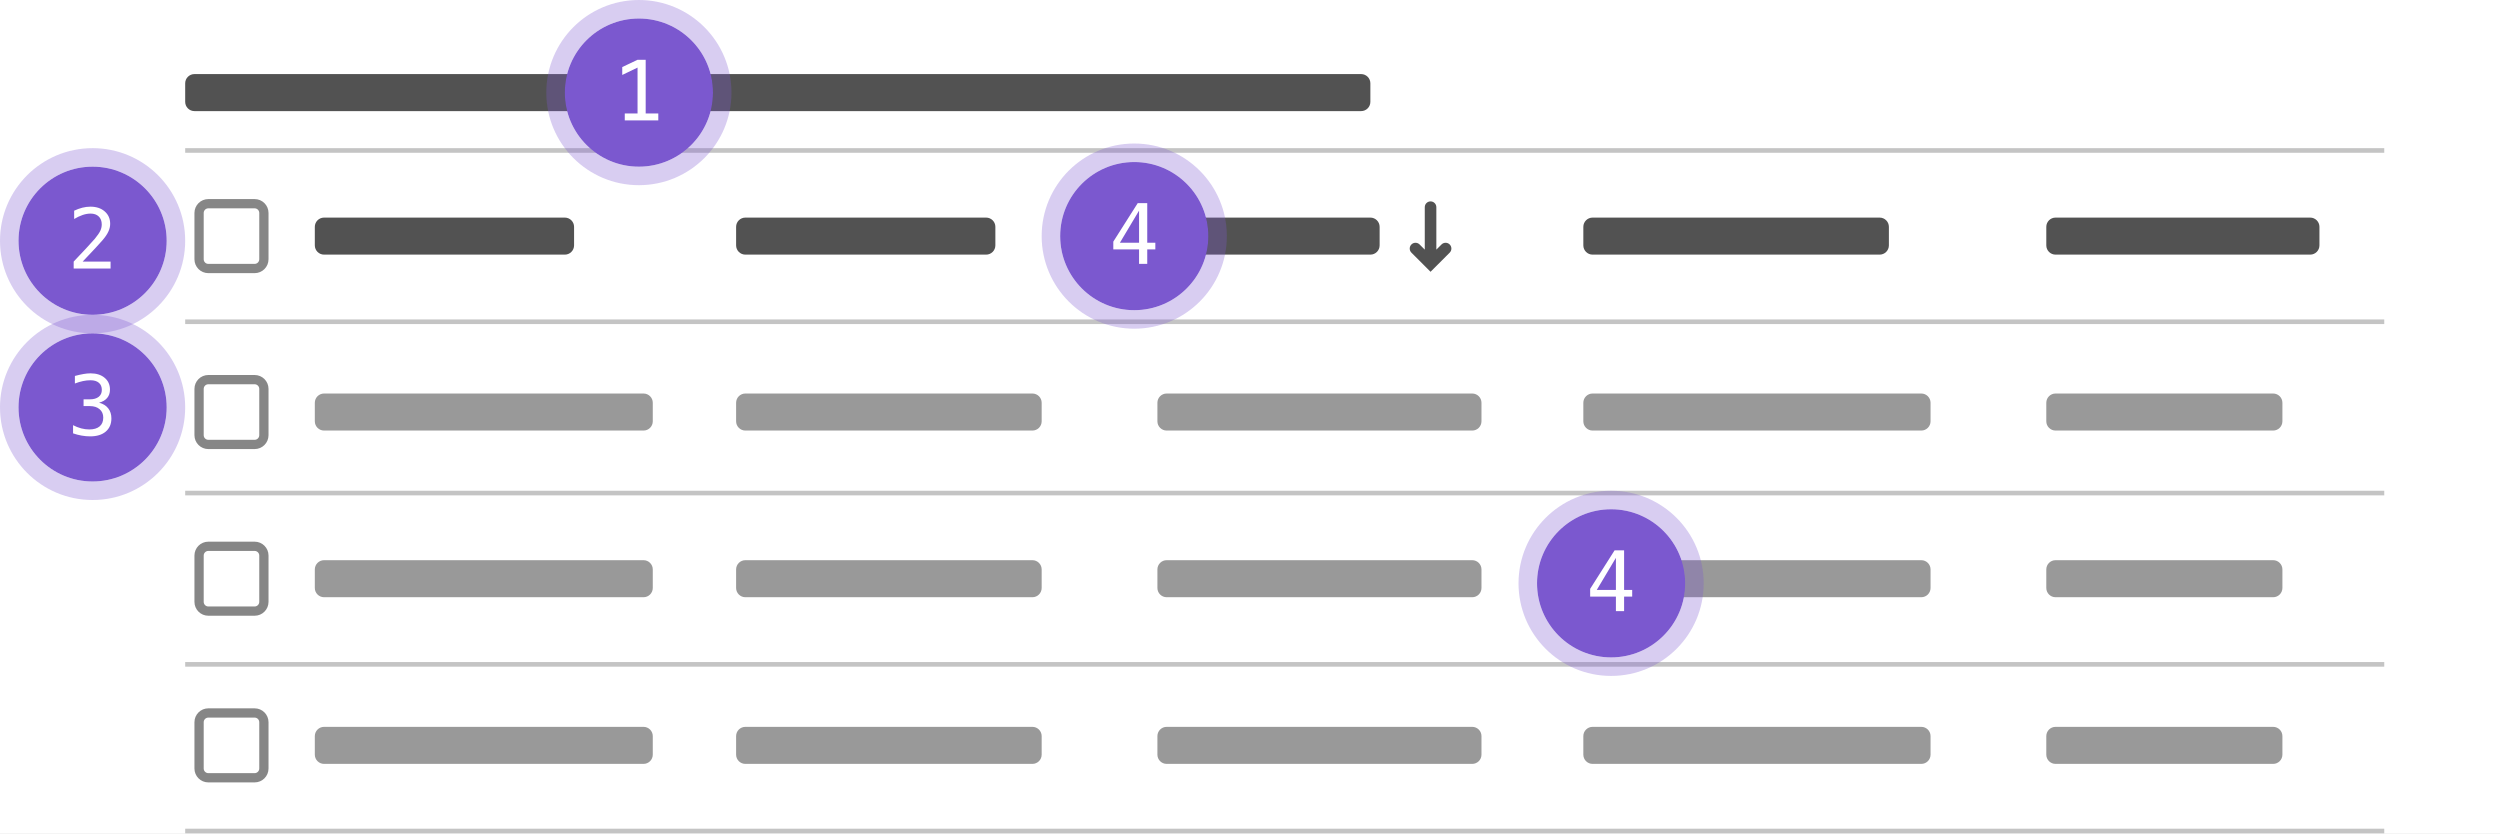
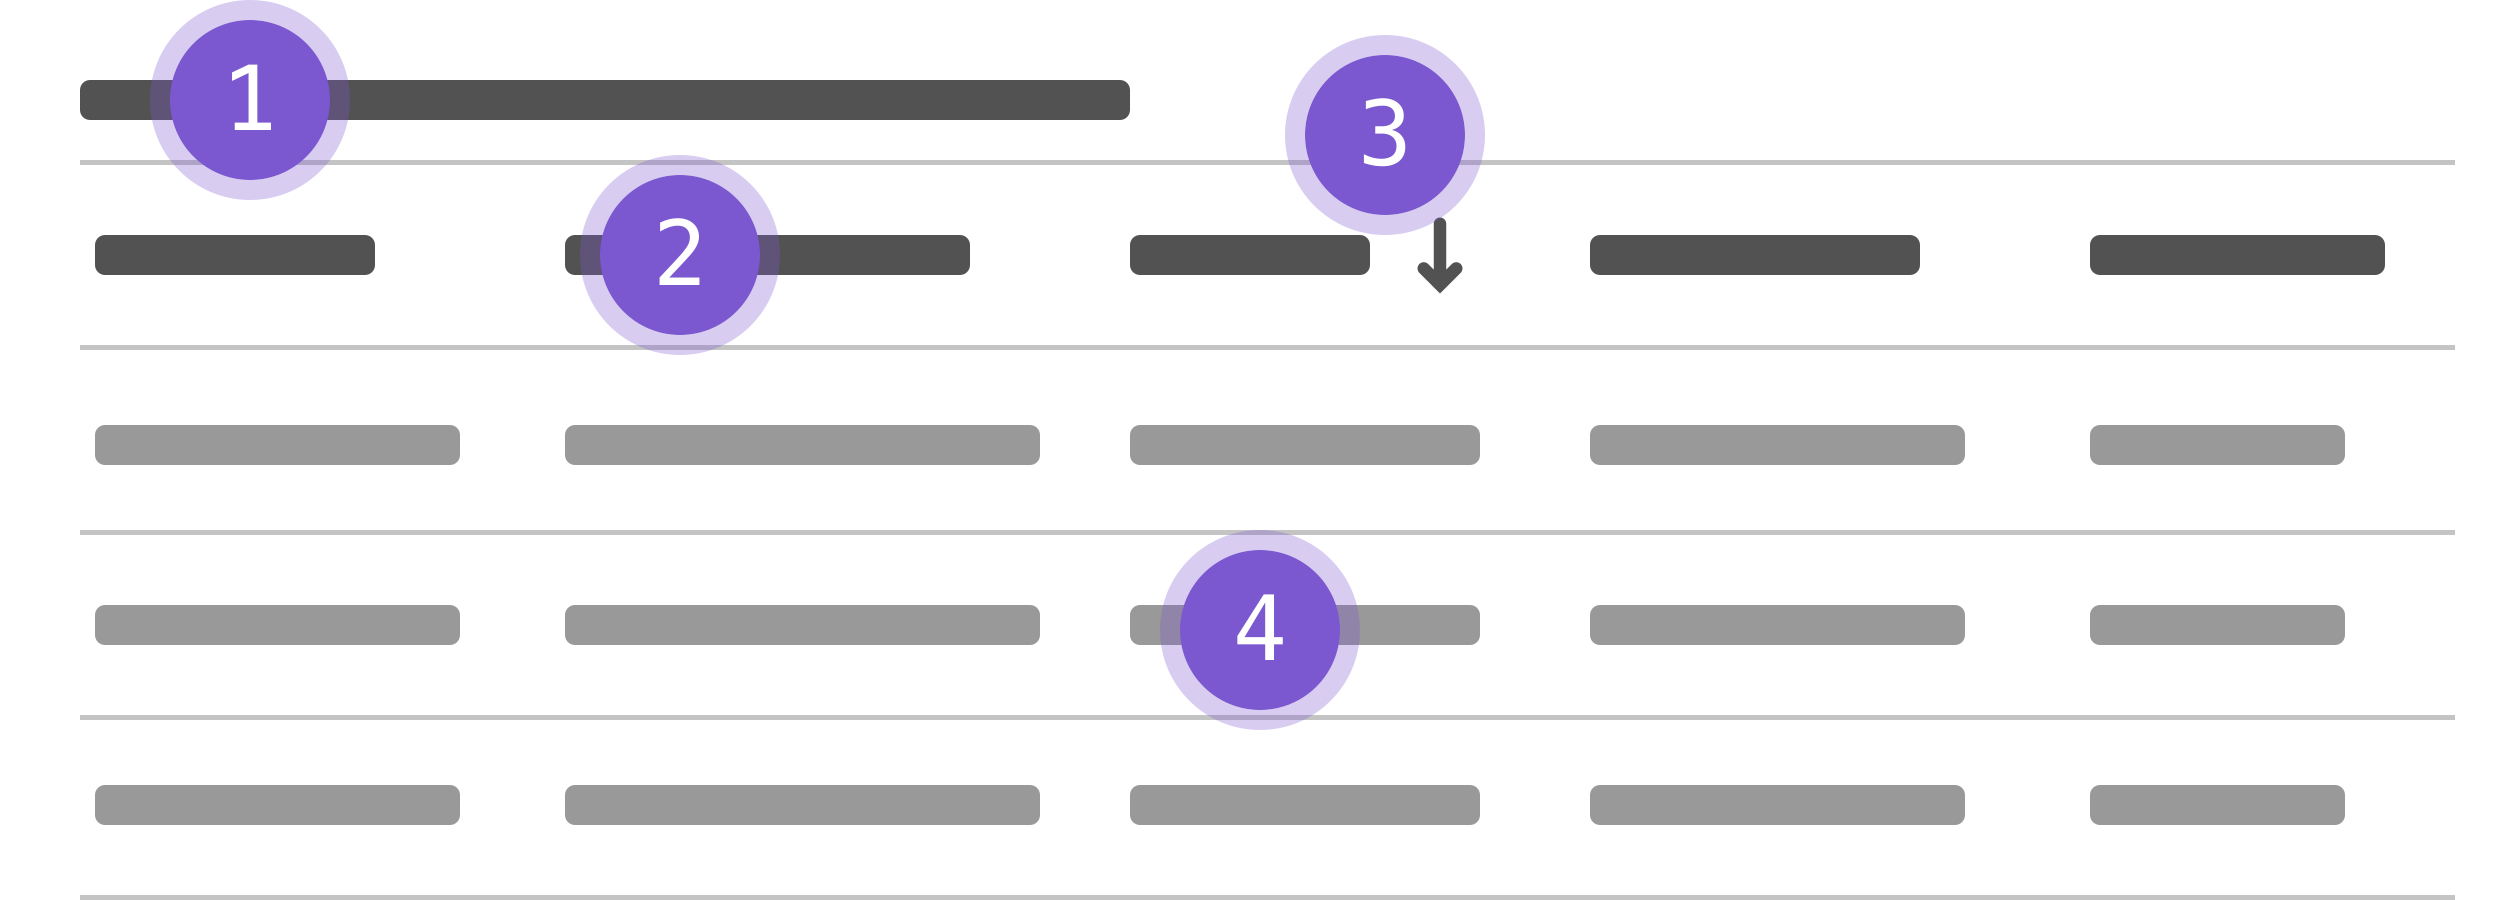
- <svg xmlns="http://www.w3.org/2000/svg" width="540" height="180" fill="none">
-   <path fill="#fff" d="M0 0h540v180H0z" />
-   <rect x="40" y="16" width="256" height="8" rx="2" fill="#525252" />
-   <path d="M515 32H40v1h475v-1Zm0 37H40v1h475v-1Z" fill="#C4C4C4" />
-   <circle cx="20" cy="88" r="16" fill="#7B58CF" />
-   <circle cx="20" cy="88" r="18" stroke="#7B58CF" stroke-opacity=".3" stroke-width="4" />
-   <path d="M21.398 86.978c.86.228 1.52.635 1.977 1.221.457.58.686 1.307.686 2.18 0 1.207-.408 2.156-1.222 2.848-.809.685-1.93 1.028-3.366 1.028-.604 0-1.22-.056-1.846-.167a11.884 11.884 0 0 1-1.846-.483v-1.767a8.55 8.55 0 0 0 1.767.694 6.79 6.79 0 0 0 1.731.229c.973 0 1.72-.22 2.241-.66.522-.439.783-1.072.783-1.898 0-.762-.261-1.365-.783-1.81-.521-.452-1.227-.677-2.118-.677H18.05v-1.46h1.353c.815 0 1.45-.178 1.908-.535.457-.358.685-.856.685-1.494 0-.674-.214-1.19-.642-1.547-.421-.364-1.025-.545-1.81-.545a7.85 7.85 0 0 0-1.617.175 11.47 11.47 0 0 0-1.75.528v-1.635a21.833 21.833 0 0 1 1.89-.422 9.018 9.018 0 0 1 1.477-.14c1.277 0 2.297.322 3.059.966.767.64 1.15 1.489 1.15 2.55 0 .72-.201 1.32-.605 1.801-.399.48-.982.82-1.75 1.02Z" fill="#fff" />
-   <rect x="43" y="82" width="14" height="14" rx="2" stroke="#868686" stroke-width="2" />
-   <rect x="68" y="85" width="73" height="8" rx="2" fill="#999" />
-   <rect x="159" y="85" width="66" height="8" rx="2" fill="#999" />
-   <rect x="250" y="85" width="70" height="8" rx="2" fill="#999" />
-   <rect x="342" y="85" width="75" height="8" rx="2" fill="#999" />
-   <rect x="442" y="85" width="51" height="8" rx="2" fill="#999" />
-   <path d="M515 106H40v1h475v-1Z" fill="#C4C4C4" />
-   <rect x="43" y="118" width="14" height="14" rx="2" stroke="#868686" stroke-width="2" />
-   <rect x="68" y="121" width="73" height="8" rx="2" fill="#999" />
-   <rect x="159" y="121" width="66" height="8" rx="2" fill="#999" />
-   <rect x="250" y="121" width="70" height="8" rx="2" fill="#999" />
-   <rect x="342" y="121" width="75" height="8" rx="2" fill="#999" />
-   <rect x="442" y="121" width="51" height="8" rx="2" fill="#999" />
-   <path d="M515 143H40v1h475v-1Zm0 36H40v1h475v-1Z" fill="#C4C4C4" />
-   <rect x="43" y="154" width="14" height="14" rx="2" stroke="#868686" stroke-width="2" />
-   <rect x="68" y="157" width="73" height="8" rx="2" fill="#999" />
-   <rect x="159" y="157" width="66" height="8" rx="2" fill="#999" />
-   <rect x="250" y="157" width="70" height="8" rx="2" fill="#999" />
-   <rect x="342" y="157" width="75" height="8" rx="2" fill="#999" />
-   <rect x="442" y="157" width="51" height="8" rx="2" fill="#999" />
-   <circle cx="138" cy="20" r="16" fill="#7B58CF" />
-   <circle cx="138" cy="20" r="18" stroke="#7B58CF" stroke-opacity=".3" stroke-width="4" />
-   <path d="M134.95 24.515h2.76V14.6l-3.305 1.59v-1.705l3.287-1.564h1.776v11.593h2.724V26h-7.242v-1.485Z" fill="#fff" />
-   <circle cx="348" cy="126" r="16" fill="#7B58CF" />
-   <circle cx="348" cy="126" r="18" stroke="#7B58CF" stroke-opacity=".3" stroke-width="4" />
-   <path d="m349.037 120.495-4.14 6.935h4.14v-6.935Zm-.29-1.617h2.057v8.552h1.749v1.441h-1.749V132h-1.767v-3.129h-5.563v-1.679l5.273-8.314Z" fill="#fff" />
-   <rect x="43" y="44" width="14" height="14" rx="2" stroke="#868686" stroke-width="2" />
-   <rect x="68" y="47" width="56" height="8" rx="2" fill="#525252" />
-   <rect x="159" y="47" width="56" height="8" rx="2" fill="#525252" />
-   <rect x="250" y="47" width="48" height="8" rx="2" fill="#525252" />
-   <rect x="342" y="47" width="66" height="8" rx="2" fill="#525252" />
-   <rect x="442" y="47" width="59" height="8" rx="2" fill="#525252" />
-   <path fill-rule="evenodd" clip-rule="evenodd" d="M311.72 53.159a.75.75 0 1 1 1.06 1.06l-3.25 3.25L309 58l-.53-.53-3.25-3.25a.75.75 0 0 1 1.06-1.061l1.97 1.97V44.75a.75.75 0 0 1 1.5 0v10.379l1.97-1.97Z" fill="#525252" />
-   <path d="m311.72 53.159-.354-.354.354.354Zm1.06 1.06.354.354-.354-.353Zm-3.25 3.25.354.354-.354-.353ZM309 58l-.354.353.354.354.354-.354L309 58Zm-.53-.53-.354.353.354-.353Zm-3.25-3.25-.354.353.354-.353Zm0-1.061-.354-.354.354.354Zm1.06 0 .354-.354-.354.354Zm1.97 1.97-.354.353.854.854v-1.207h-.5Zm1.5 0h-.5v1.207l.854-.854-.354-.353Zm3.384-2.324a1.25 1.25 0 0 0-1.768 0l.707.708a.25.25 0 0 1 .354 0l.707-.708Zm0 1.768a1.25 1.25 0 0 0 0-1.768l-.707.708a.251.251 0 0 1 0 .353l.707.707Zm-3.25 3.25 3.25-3.25-.707-.707-3.25 3.25.707.707Zm-.53.53.53-.53-.707-.707-.531.53.708.707Zm-1.238-.53.53.53.708-.707-.531-.53-.707.707Zm-3.25-3.25 3.25 3.25.707-.707-3.25-3.25-.707.707Zm0-1.768a1.25 1.25 0 0 0 0 1.768l.707-.707a.251.251 0 0 1 0-.353l-.707-.708Zm1.768 0a1.25 1.25 0 0 0-1.768 0l.707.708a.25.25 0 0 1 .354 0l.707-.708Zm1.97 1.97-1.97-1.97-.707.708 1.969 1.97.708-.708Zm-.854-10.025v10.379h1V44.75h-1ZM309 43.5c-.69 0-1.25.56-1.25 1.25h1a.25.25 0 0 1 .25-.25v-1Zm1.25 1.25c0-.69-.56-1.25-1.25-1.25v1a.25.25 0 0 1 .25.25h1Zm0 10.379V44.75h-1v10.379h1Zm1.116-2.324-1.97 1.97.708.707 1.969-1.97-.707-.707Z" fill="#525252" />
-   <circle cx="245" cy="51" r="16" fill="#7B58CF" />
-   <circle cx="245" cy="51" r="18" stroke="#7B58CF" stroke-opacity=".3" stroke-width="4" />
-   <path d="m246.037 45.495-4.14 6.935h4.14v-6.935Zm-.29-1.617h2.057v8.552h1.749v1.441h-1.749V57h-1.767v-3.129h-5.563v-1.679l5.273-8.314Z" fill="#fff" />
-   <circle cx="20" cy="52" r="16" fill="#7B58CF" />
-   <circle cx="20" cy="52" r="18" stroke="#7B58CF" stroke-opacity=".3" stroke-width="4" />
-   <path d="M17.855 56.506h6.03V58h-7.972v-1.494a363.318 363.318 0 0 0 2.874-3.059 73.424 73.424 0 0 0 1.696-1.872c.586-.715.982-1.292 1.187-1.731.205-.446.307-.9.307-1.363 0-.732-.216-1.306-.65-1.722-.428-.416-1.017-.624-1.767-.624-.533 0-1.092.096-1.678.29a9.421 9.421 0 0 0-1.863.879V45.51a9.622 9.622 0 0 1 1.775-.65 7.12 7.12 0 0 1 1.731-.22c1.284 0 2.315.342 3.094 1.028.785.68 1.178 1.573 1.178 2.68 0 .563-.132 1.126-.396 1.688-.257.563-.68 1.184-1.265 1.863-.328.381-.806.909-1.433 1.582-.621.674-1.57 1.682-2.848 3.024Z" fill="#fff" />
+ <svg xmlns="http://www.w3.org/2000/svg" width="500" height="180" fill="none">
+   <path fill="#fff" d="M0 0h500v180H0z" />
+   <rect x="16" y="16" width="210" height="8" rx="2" fill="#525252" />
+   <path d="M491 32H16v1h475v-1Zm0 37H16v1h475v-1Z" fill="#C4C4C4" />
+   <rect x="19" y="85" width="73" height="8" rx="2" fill="#999" />
+   <rect x="113" y="85" width="95" height="8" rx="2" fill="#999" />
+   <rect x="226" y="85" width="70" height="8" rx="2" fill="#999" />
+   <rect x="318" y="85" width="75" height="8" rx="2" fill="#999" />
+   <rect x="418" y="85" width="51" height="8" rx="2" fill="#999" />
+   <path d="M491 106H16v1h475v-1Z" fill="#C4C4C4" />
+   <rect x="19" y="121" width="73" height="8" rx="2" fill="#999" />
+   <rect x="113" y="121" width="95" height="8" rx="2" fill="#999" />
+   <rect x="226" y="121" width="70" height="8" rx="2" fill="#999" />
+   <rect x="318" y="121" width="75" height="8" rx="2" fill="#999" />
+   <rect x="418" y="121" width="51" height="8" rx="2" fill="#999" />
+   <path d="M491 143H16v1h475v-1Zm0 36H16v1h475v-1Z" fill="#C4C4C4" />
+   <rect x="19" y="157" width="73" height="8" rx="2" fill="#999" />
+   <rect x="113" y="157" width="95" height="8" rx="2" fill="#999" />
+   <rect x="226" y="157" width="70" height="8" rx="2" fill="#999" />
+   <rect x="318" y="157" width="75" height="8" rx="2" fill="#999" />
+   <rect x="418" y="157" width="51" height="8" rx="2" fill="#999" />
+   <circle cx="50" cy="20" r="16" fill="#7B58CF" />
+   <circle cx="50" cy="20" r="18" stroke="#7B58CF" stroke-opacity=".3" stroke-width="4" />
+   <path d="M46.95 24.515h2.76V14.6l-3.305 1.59v-1.705l3.287-1.564h1.776v11.593h2.724V26H46.95v-1.485Z" fill="#fff" />
+   <circle cx="252" cy="126" r="16" fill="#7B58CF" />
+   <circle cx="252" cy="126" r="18" stroke="#7B58CF" stroke-opacity=".3" stroke-width="4" />
+   <path d="m253.037 120.495-4.14 6.935h4.14v-6.935Zm-.29-1.617h2.057v8.552h1.749v1.441h-1.749V132h-1.767v-3.129h-5.563v-1.679l5.273-8.314Z" fill="#fff" />
+   <rect x="19" y="47" width="56" height="8" rx="2" fill="#525252" />
+   <rect x="113" y="47" width="81" height="8" rx="2" fill="#525252" />
+   <rect x="226" y="47" width="48" height="8" rx="2" fill="#525252" />
+   <rect x="318" y="47" width="66" height="8" rx="2" fill="#525252" />
+   <rect x="418" y="47" width="59" height="8" rx="2" fill="#525252" />
+   <path fill-rule="evenodd" clip-rule="evenodd" d="M290.72 53.159a.75.75 0 1 1 1.06 1.06l-3.25 3.25L288 58l-.53-.53-3.25-3.25a.75.75 0 0 1 1.06-1.061l1.97 1.97V44.75a.75.75 0 0 1 1.5 0v10.379l1.97-1.97Z" fill="#525252" />
+   <path d="m290.72 53.159-.354-.354.354.354Zm1.06 1.06.354.354-.354-.353Zm-3.25 3.25.354.354-.354-.353ZM288 58l-.354.353.354.354.354-.354L288 58Zm-.53-.53-.354.353.354-.353Zm-3.25-3.25-.354.353.354-.353Zm0-1.061-.354-.354.354.354Zm1.06 0 .354-.354-.354.354Zm1.97 1.97-.354.353.854.854v-1.207h-.5Zm1.5 0h-.5v1.207l.854-.854-.354-.353Zm3.384-2.324a1.25 1.25 0 0 0-1.768 0l.707.708a.25.25 0 0 1 .354 0l.707-.708Zm0 1.768a1.25 1.25 0 0 0 0-1.768l-.707.708a.251.251 0 0 1 0 .353l.707.707Zm-3.25 3.25 3.25-3.25-.707-.707-3.25 3.25.707.707Zm-.53.53.53-.53-.707-.707-.531.53.708.707Zm-1.238-.53.53.53.708-.707-.531-.53-.707.707Zm-3.25-3.25 3.25 3.25.707-.707-3.25-3.25-.707.707Zm0-1.768a1.25 1.25 0 0 0 0 1.768l.707-.707a.251.251 0 0 1 0-.353l-.707-.708Zm1.768 0a1.25 1.25 0 0 0-1.768 0l.707.708a.25.25 0 0 1 .354 0l.707-.708Zm1.97 1.97-1.97-1.97-.707.708 1.969 1.97.708-.708Zm-.854-10.025v10.379h1V44.75h-1ZM288 43.5c-.69 0-1.25.56-1.25 1.25h1a.25.25 0 0 1 .25-.25v-1Zm1.25 1.25c0-.69-.56-1.25-1.25-1.25v1a.25.25 0 0 1 .25.25h1Zm0 10.379V44.75h-1v10.379h1Zm1.116-2.324-1.97 1.97.708.707 1.969-1.97-.707-.707Z" fill="#525252" />
+   <circle cx="136" cy="51" r="16" fill="#7B58CF" />
+   <circle cx="136" cy="51" r="18" stroke="#7B58CF" stroke-opacity=".3" stroke-width="4" />
+   <path d="M133.855 55.506h6.03V57h-7.972v-1.494a353.699 353.699 0 0 0 2.874-3.059 72.85 72.85 0 0 0 1.696-1.872c.586-.715.982-1.292 1.187-1.731.205-.446.308-.9.308-1.363 0-.732-.217-1.306-.651-1.722-.428-.416-1.016-.624-1.766-.624-.534 0-1.093.096-1.679.29a9.412 9.412 0 0 0-1.863.879V44.51a9.607 9.607 0 0 1 1.775-.65 7.119 7.119 0 0 1 1.731-.22c1.284 0 2.315.342 3.094 1.028.785.68 1.178 1.573 1.178 2.68 0 .563-.132 1.126-.396 1.688-.257.563-.679 1.184-1.265 1.863-.328.381-.806.909-1.433 1.582-.621.674-1.57 1.682-2.848 3.024Z" fill="#fff" />
+   <circle cx="277" cy="27" r="16" fill="#7B58CF" />
+   <circle cx="277" cy="27" r="18" stroke="#7B58CF" stroke-opacity=".3" stroke-width="4" />
+   <path d="M278.397 25.977c.862.23 1.521.636 1.978 1.222.457.58.686 1.307.686 2.18 0 1.207-.408 2.156-1.222 2.848-.809.685-1.931 1.028-3.366 1.028-.604 0-1.219-.056-1.846-.167a11.898 11.898 0 0 1-1.846-.483v-1.767a8.56 8.56 0 0 0 1.767.694c.58.153 1.157.229 1.731.229.973 0 1.72-.22 2.242-.66.521-.439.782-1.072.782-1.898 0-.762-.261-1.365-.782-1.81-.522-.452-1.228-.677-2.119-.677h-1.353v-1.46h1.353c.815 0 1.451-.178 1.908-.535.457-.358.685-.856.685-1.494 0-.674-.214-1.19-.641-1.547-.422-.364-1.026-.545-1.811-.545a7.84 7.84 0 0 0-1.617.175 11.45 11.45 0 0 0-1.749.528v-1.635a21.899 21.899 0 0 1 1.889-.422 9.025 9.025 0 0 1 1.477-.14c1.277 0 2.297.322 3.059.966.767.64 1.151 1.489 1.151 2.55 0 .72-.202 1.32-.607 1.801-.398.48-.981.82-1.749 1.02Z" fill="#fff" />
</svg>
